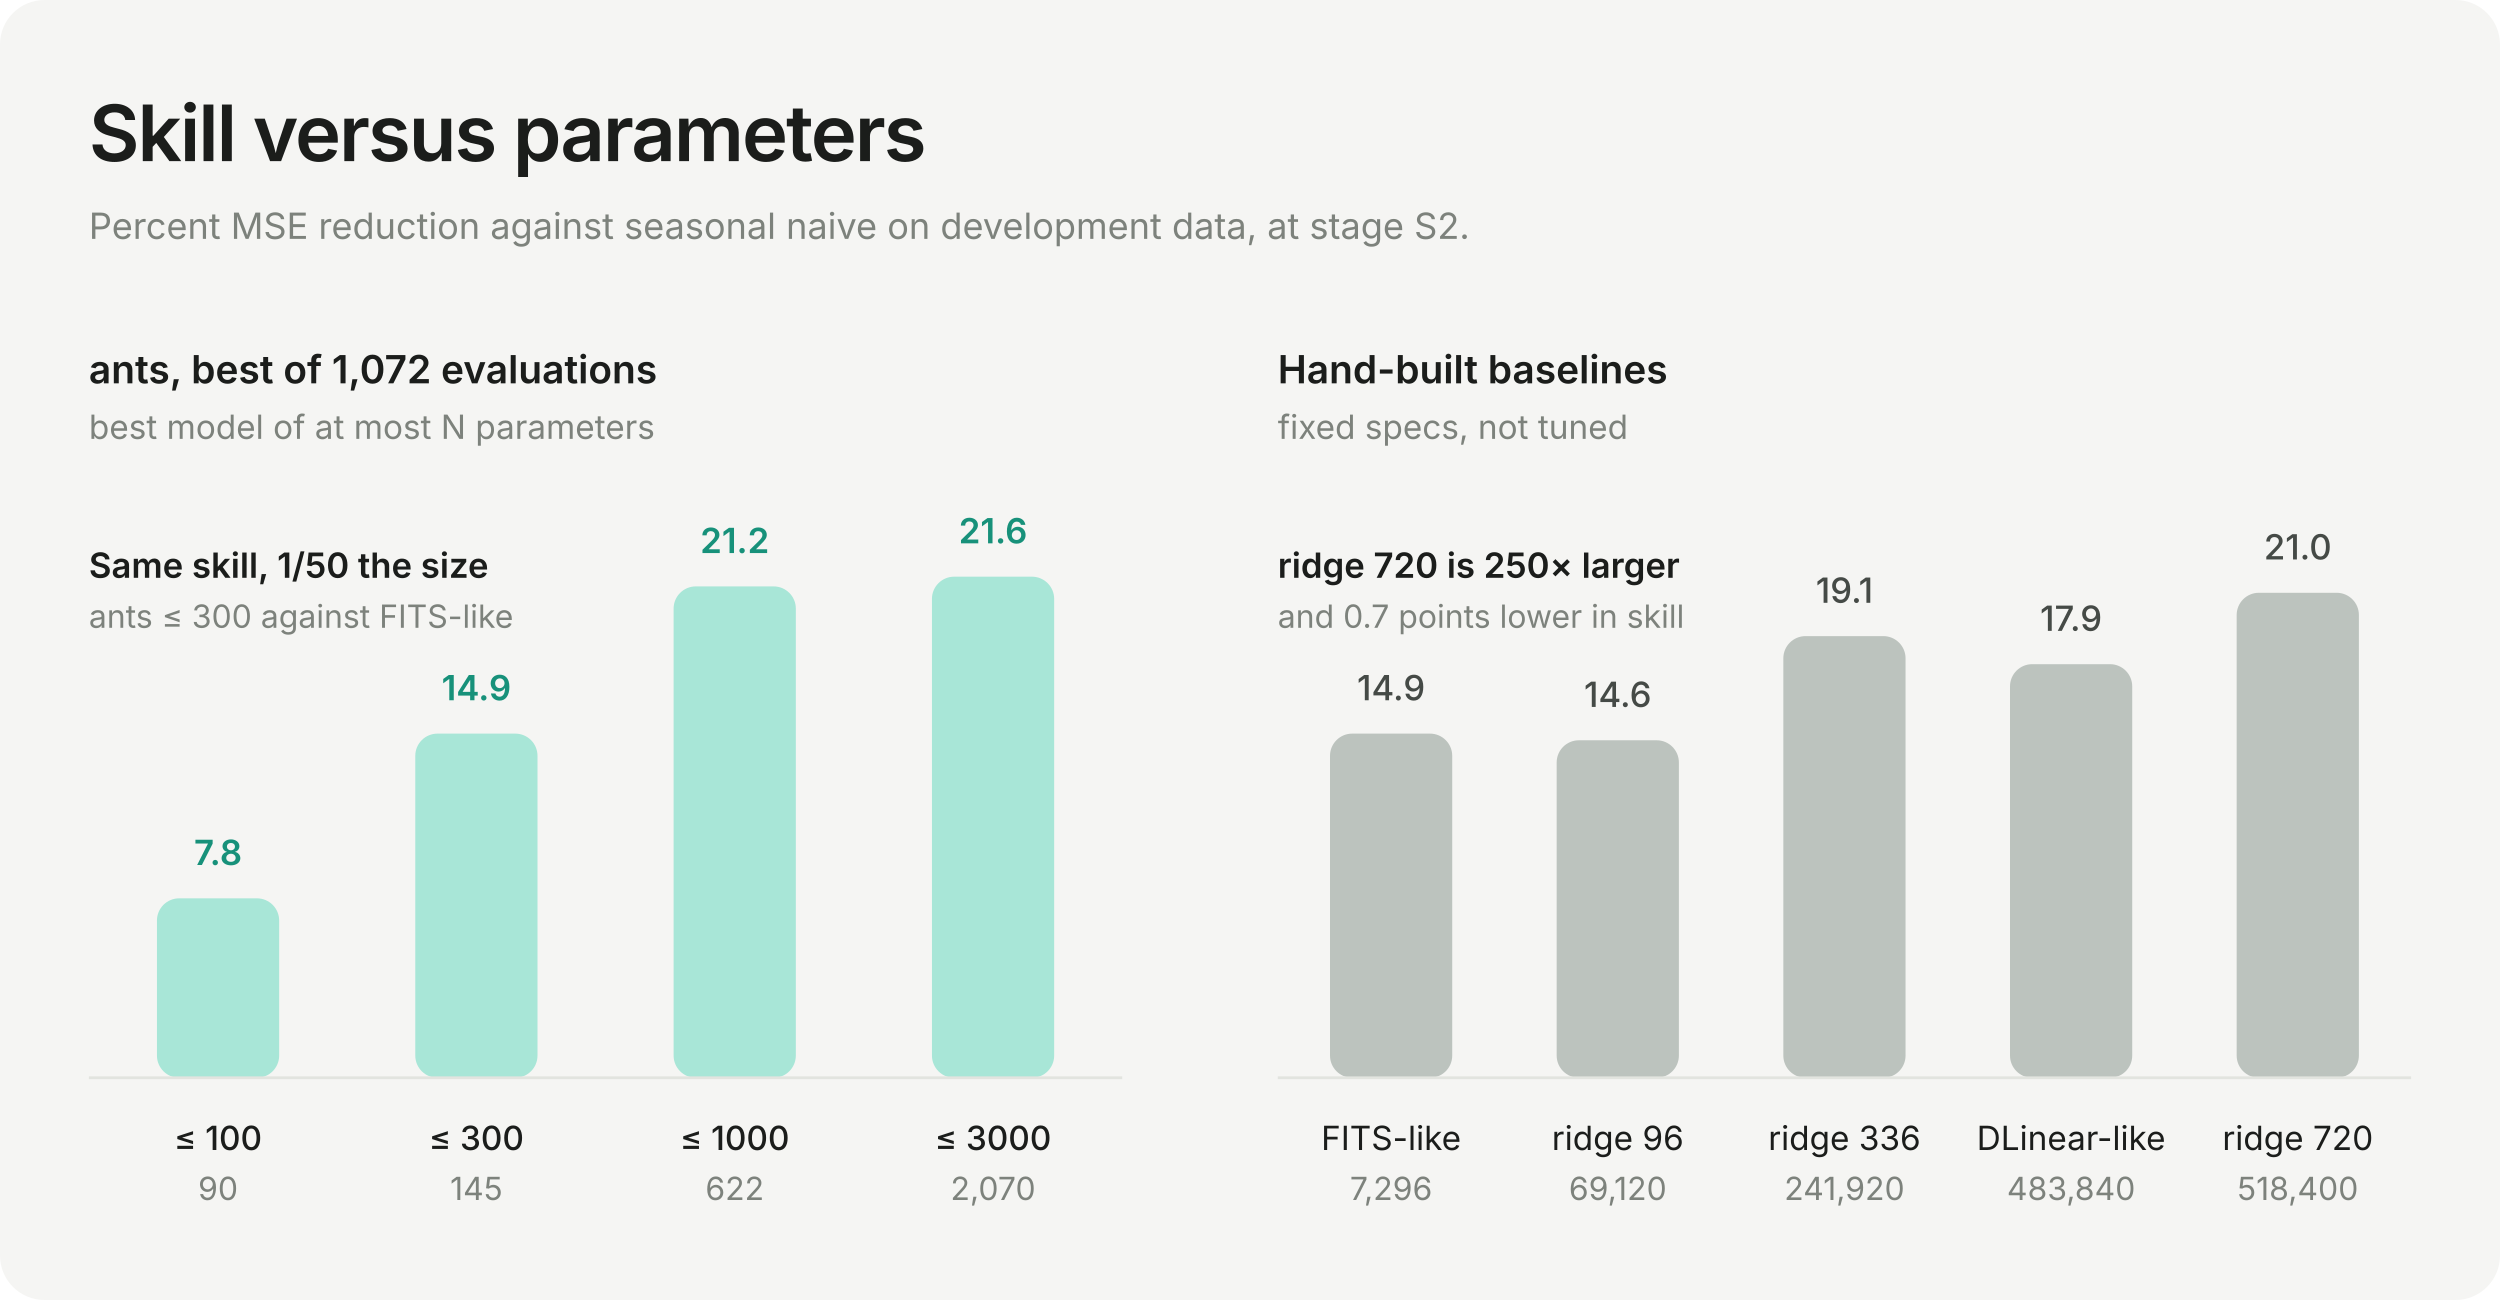
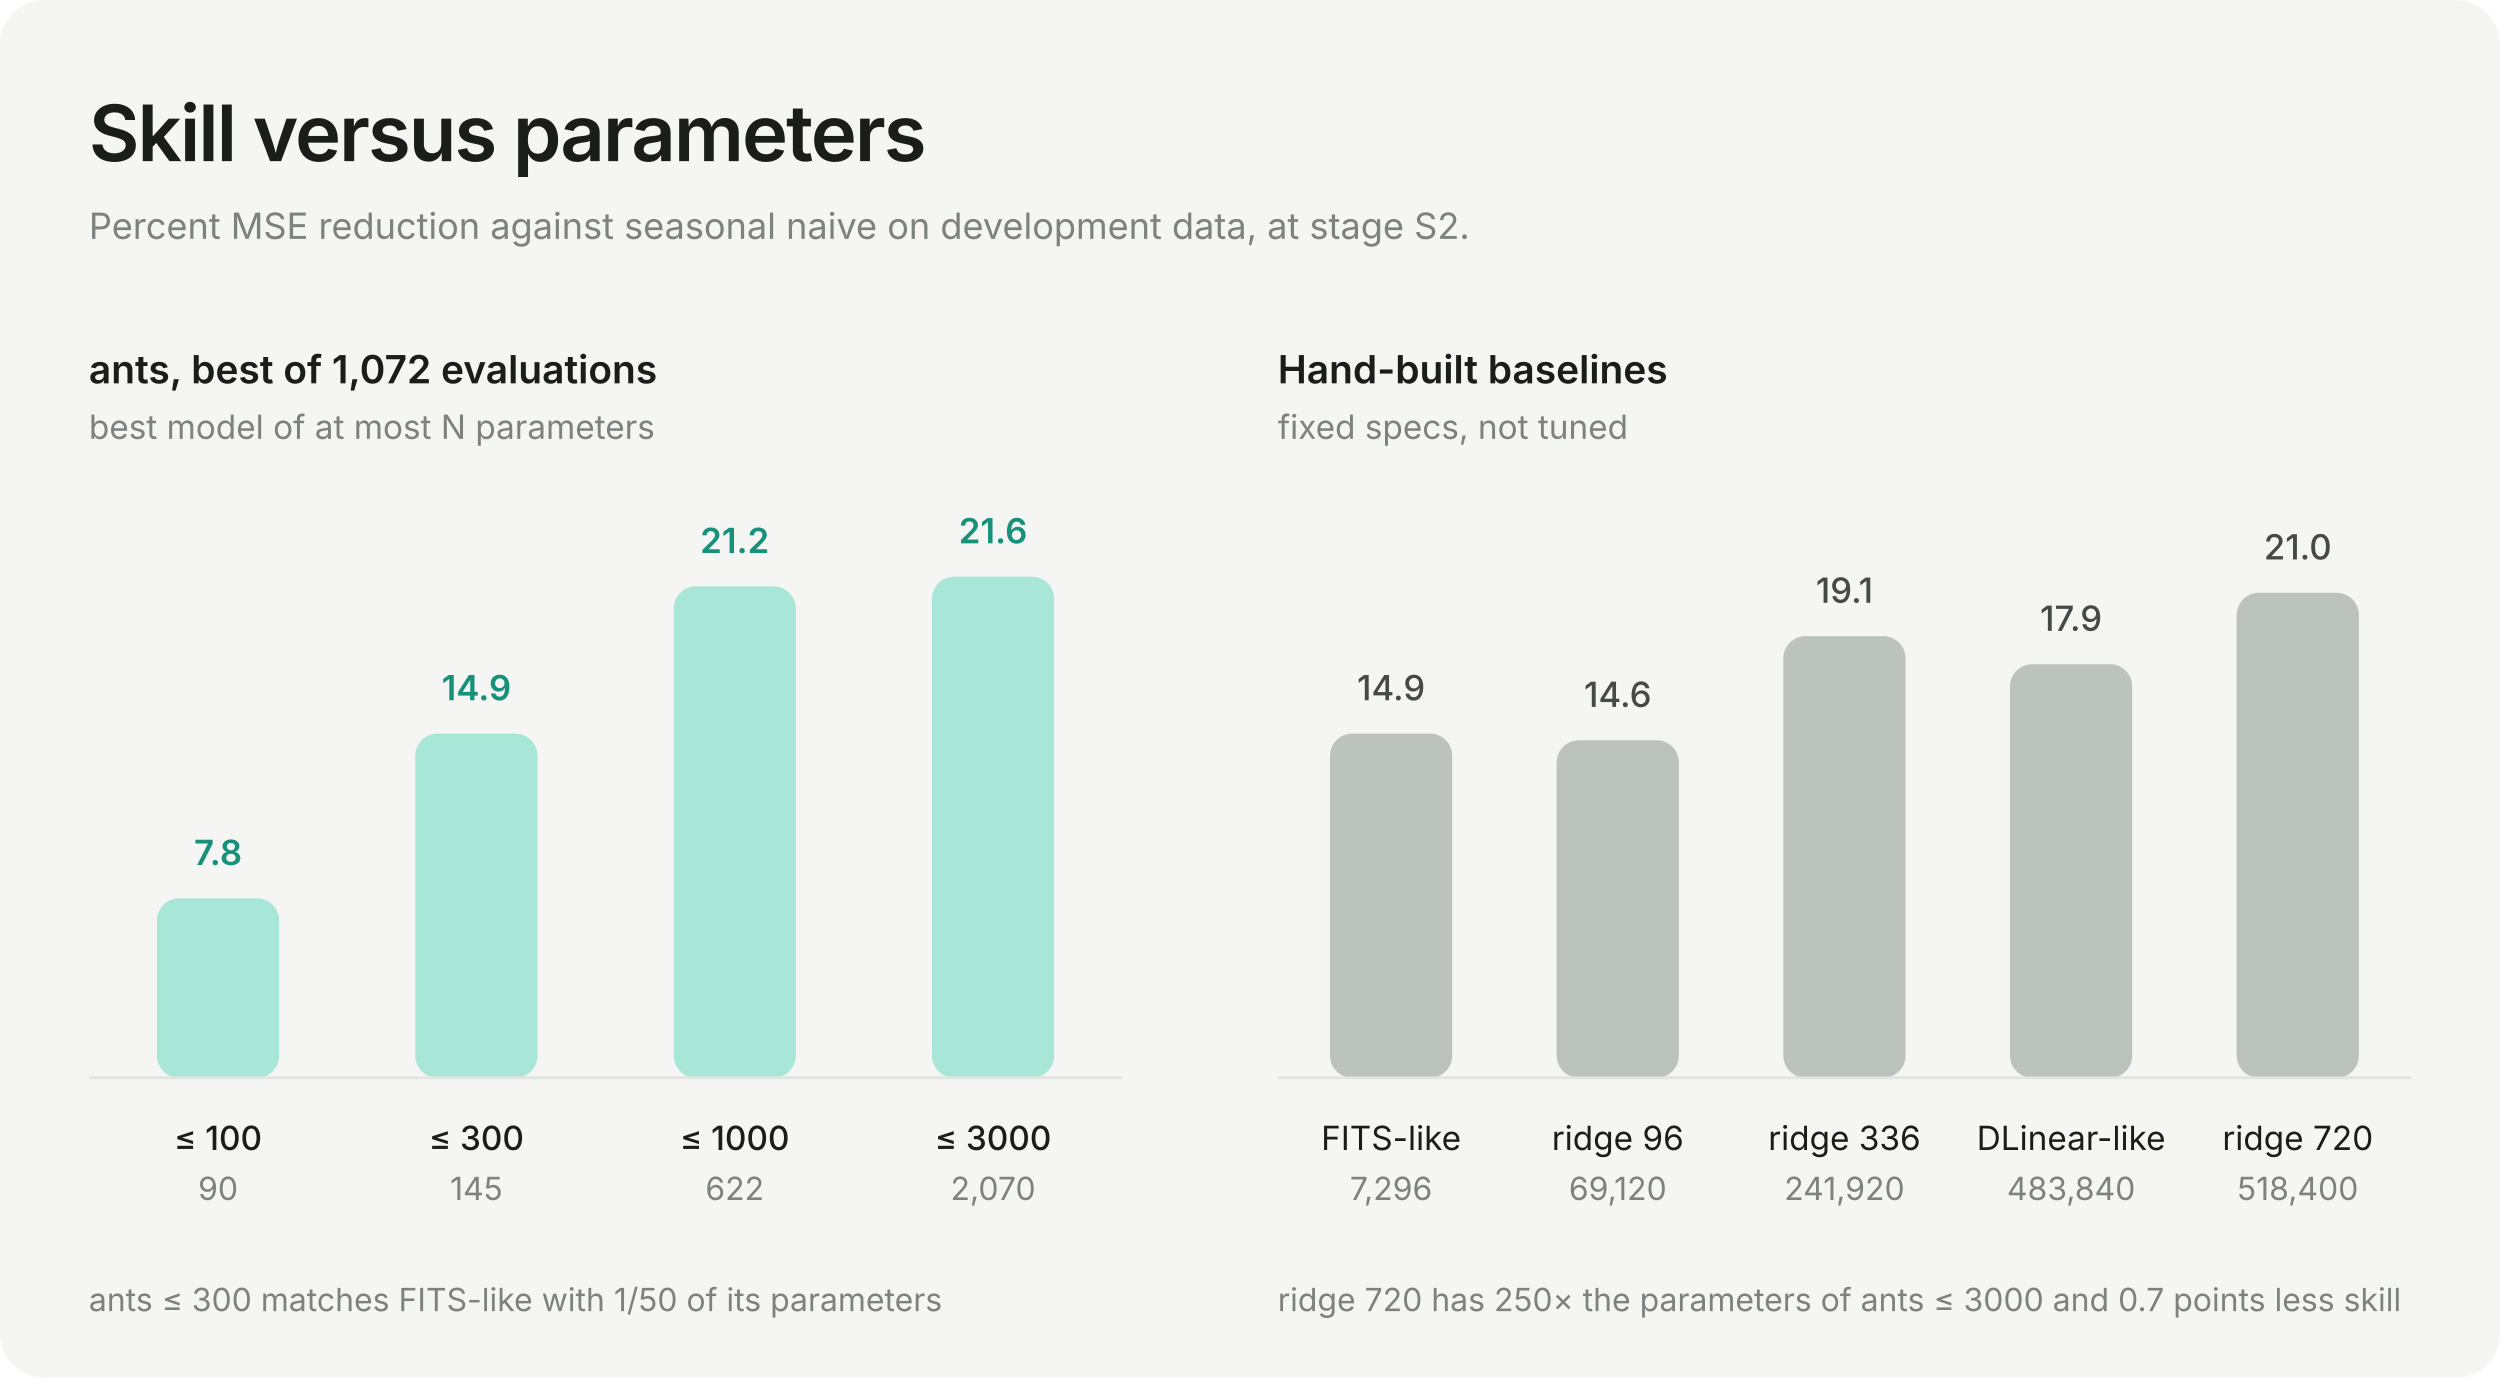
- <svg xmlns="http://www.w3.org/2000/svg" viewBox="0 0 900 468" width="900" role="img" aria-label="Skill versus parameters">
-   <rect width="900" height="468" rx="16" fill="#f5f5f3" />
+ <svg xmlns="http://www.w3.org/2000/svg" viewBox="0 0 900 496" width="900" role="img" aria-label="Skill versus parameters">
+   <rect width="900" height="496" rx="16" fill="#f5f5f3" />
  <text x="32.0" y="58.0" font-family="Inter,'Inter Variable',ui-sans-serif,-apple-system,BlinkMacSystemFont,'SF Pro Text','Segoe UI',Roboto,'Helvetica Neue',Arial,sans-serif" font-size="28" fill="#1b1d1b" text-anchor="start" font-weight="600" letter-spacing="-0.7" style="font-variant-numeric:tabular-nums;font-feature-settings:'tnum'">Skill versus parameters</text>
  <text x="32.0" y="86.0" font-family="Inter,'Inter Variable',ui-sans-serif,-apple-system,BlinkMacSystemFont,'SF Pro Text','Segoe UI',Roboto,'Helvetica Neue',Arial,sans-serif" font-size="13" fill="#7d827c" text-anchor="start" font-weight="400" letter-spacing="0" style="font-variant-numeric:tabular-nums;font-feature-settings:'tnum'">Percent MSE reduction against seasonal naive on development data, at stage S2.</text>
  <text x="32.0" y="138.0" font-family="Inter,'Inter Variable',ui-sans-serif,-apple-system,BlinkMacSystemFont,'SF Pro Text','Segoe UI',Roboto,'Helvetica Neue',Arial,sans-serif" font-size="14" fill="#1b1d1b" text-anchor="start" font-weight="600" letter-spacing="0" style="font-variant-numeric:tabular-nums;font-feature-settings:'tnum'">ants, best of 1,072 evaluations</text>
  <text x="32.0" y="158.0" font-family="Inter,'Inter Variable',ui-sans-serif,-apple-system,BlinkMacSystemFont,'SF Pro Text','Segoe UI',Roboto,'Helvetica Neue',Arial,sans-serif" font-size="12" fill="#7d827c" text-anchor="start" font-weight="400" letter-spacing="0" style="font-variant-numeric:tabular-nums;font-feature-settings:'tnum'">best model of at most N parameters</text>
  <rect x="56.5" y="323.4" width="44" height="64.6" rx="8" fill="#a8e6d7" />
  <text x="78.5" y="311.4" font-family="Inter,'Inter Variable',ui-sans-serif,-apple-system,BlinkMacSystemFont,'SF Pro Text','Segoe UI',Roboto,'Helvetica Neue',Arial,sans-serif" font-size="12.5" fill="#17917a" text-anchor="middle" font-weight="600" letter-spacing="0" style="font-variant-numeric:tabular-nums;font-feature-settings:'tnum'">7.8</text>
  <text x="78.5" y="414.0" font-family="Inter,'Inter Variable',ui-sans-serif,-apple-system,BlinkMacSystemFont,'SF Pro Text','Segoe UI',Roboto,'Helvetica Neue',Arial,sans-serif" font-size="12" fill="#1b1d1b" text-anchor="middle" font-weight="500" letter-spacing="0" style="font-variant-numeric:tabular-nums;font-feature-settings:'tnum'">≤ 100</text>
  <text x="78.5" y="432.0" font-family="Inter,'Inter Variable',ui-sans-serif,-apple-system,BlinkMacSystemFont,'SF Pro Text','Segoe UI',Roboto,'Helvetica Neue',Arial,sans-serif" font-size="11.5" fill="#7d827c" text-anchor="middle" font-weight="400" letter-spacing="0" style="font-variant-numeric:tabular-nums;font-feature-settings:'tnum'">90</text>
  <rect x="149.5" y="264.1" width="44" height="123.9" rx="8" fill="#a8e6d7" />
  <text x="171.5" y="252.1" font-family="Inter,'Inter Variable',ui-sans-serif,-apple-system,BlinkMacSystemFont,'SF Pro Text','Segoe UI',Roboto,'Helvetica Neue',Arial,sans-serif" font-size="12.5" fill="#17917a" text-anchor="middle" font-weight="600" letter-spacing="0" style="font-variant-numeric:tabular-nums;font-feature-settings:'tnum'">14.9</text>
  <text x="171.5" y="414.0" font-family="Inter,'Inter Variable',ui-sans-serif,-apple-system,BlinkMacSystemFont,'SF Pro Text','Segoe UI',Roboto,'Helvetica Neue',Arial,sans-serif" font-size="12" fill="#1b1d1b" text-anchor="middle" font-weight="500" letter-spacing="0" style="font-variant-numeric:tabular-nums;font-feature-settings:'tnum'">≤ 300</text>
  <text x="171.5" y="432.0" font-family="Inter,'Inter Variable',ui-sans-serif,-apple-system,BlinkMacSystemFont,'SF Pro Text','Segoe UI',Roboto,'Helvetica Neue',Arial,sans-serif" font-size="11.5" fill="#7d827c" text-anchor="middle" font-weight="400" letter-spacing="0" style="font-variant-numeric:tabular-nums;font-feature-settings:'tnum'">145</text>
  <rect x="242.5" y="211.1" width="44" height="176.9" rx="8" fill="#a8e6d7" />
  <text x="264.5" y="199.1" font-family="Inter,'Inter Variable',ui-sans-serif,-apple-system,BlinkMacSystemFont,'SF Pro Text','Segoe UI',Roboto,'Helvetica Neue',Arial,sans-serif" font-size="12.5" fill="#17917a" text-anchor="middle" font-weight="600" letter-spacing="0" style="font-variant-numeric:tabular-nums;font-feature-settings:'tnum'">21.2</text>
  <text x="264.5" y="414.0" font-family="Inter,'Inter Variable',ui-sans-serif,-apple-system,BlinkMacSystemFont,'SF Pro Text','Segoe UI',Roboto,'Helvetica Neue',Arial,sans-serif" font-size="12" fill="#1b1d1b" text-anchor="middle" font-weight="500" letter-spacing="0" style="font-variant-numeric:tabular-nums;font-feature-settings:'tnum'">≤ 1000</text>
  <text x="264.5" y="432.0" font-family="Inter,'Inter Variable',ui-sans-serif,-apple-system,BlinkMacSystemFont,'SF Pro Text','Segoe UI',Roboto,'Helvetica Neue',Arial,sans-serif" font-size="11.5" fill="#7d827c" text-anchor="middle" font-weight="400" letter-spacing="0" style="font-variant-numeric:tabular-nums;font-feature-settings:'tnum'">622</text>
  <rect x="335.5" y="207.6" width="44" height="180.4" rx="8" fill="#a8e6d7" />
  <text x="357.5" y="195.6" font-family="Inter,'Inter Variable',ui-sans-serif,-apple-system,BlinkMacSystemFont,'SF Pro Text','Segoe UI',Roboto,'Helvetica Neue',Arial,sans-serif" font-size="12.5" fill="#17917a" text-anchor="middle" font-weight="600" letter-spacing="0" style="font-variant-numeric:tabular-nums;font-feature-settings:'tnum'">21.6</text>
  <text x="357.5" y="414.0" font-family="Inter,'Inter Variable',ui-sans-serif,-apple-system,BlinkMacSystemFont,'SF Pro Text','Segoe UI',Roboto,'Helvetica Neue',Arial,sans-serif" font-size="12" fill="#1b1d1b" text-anchor="middle" font-weight="500" letter-spacing="0" style="font-variant-numeric:tabular-nums;font-feature-settings:'tnum'">≤ 3000</text>
  <text x="357.5" y="432.0" font-family="Inter,'Inter Variable',ui-sans-serif,-apple-system,BlinkMacSystemFont,'SF Pro Text','Segoe UI',Roboto,'Helvetica Neue',Arial,sans-serif" font-size="11.5" fill="#7d827c" text-anchor="middle" font-weight="400" letter-spacing="0" style="font-variant-numeric:tabular-nums;font-feature-settings:'tnum'">2,070</text>
  <line x1="32" x2="404" y1="388" y2="388" stroke="#e2e4df" />
-   <text x="32.0" y="208.0" font-family="Inter,'Inter Variable',ui-sans-serif,-apple-system,BlinkMacSystemFont,'SF Pro Text','Segoe UI',Roboto,'Helvetica Neue',Arial,sans-serif" font-size="12.5" fill="#1b1d1b" text-anchor="start" font-weight="600" letter-spacing="0" style="font-variant-numeric:tabular-nums;font-feature-settings:'tnum'">Same skill, 1/50 the size</text>
-   <text x="32.0" y="226.0" font-family="Inter,'Inter Variable',ui-sans-serif,-apple-system,BlinkMacSystemFont,'SF Pro Text','Segoe UI',Roboto,'Helvetica Neue',Arial,sans-serif" font-size="11.5" fill="#7d827c" text-anchor="start" font-weight="400" letter-spacing="0" style="font-variant-numeric:tabular-nums;font-feature-settings:'tnum'">ants ≤ 300 against FITS-like</text>
+   <text x="32.0" y="472.0" font-family="Inter,'Inter Variable',ui-sans-serif,-apple-system,BlinkMacSystemFont,'SF Pro Text','Segoe UI',Roboto,'Helvetica Neue',Arial,sans-serif" font-size="11.5" fill="#7d827c" text-anchor="start" font-weight="400" letter-spacing="0" style="font-variant-numeric:tabular-nums;font-feature-settings:'tnum'">ants ≤ 300 matches FITS-like with 1/50 of its parameters</text>
  <text x="460.0" y="138.0" font-family="Inter,'Inter Variable',ui-sans-serif,-apple-system,BlinkMacSystemFont,'SF Pro Text','Segoe UI',Roboto,'Helvetica Neue',Arial,sans-serif" font-size="14" fill="#1b1d1b" text-anchor="start" font-weight="600" letter-spacing="0" style="font-variant-numeric:tabular-nums;font-feature-settings:'tnum'">Hand-built baselines</text>
  <text x="460.0" y="158.0" font-family="Inter,'Inter Variable',ui-sans-serif,-apple-system,BlinkMacSystemFont,'SF Pro Text','Segoe UI',Roboto,'Helvetica Neue',Arial,sans-serif" font-size="12" fill="#7d827c" text-anchor="start" font-weight="400" letter-spacing="0" style="font-variant-numeric:tabular-nums;font-feature-settings:'tnum'">fixed specs, not tuned</text>
  <rect x="478.8" y="264.1" width="44" height="123.9" rx="8" fill="#bcc3be" />
  <text x="500.8" y="252.1" font-family="Inter,'Inter Variable',ui-sans-serif,-apple-system,BlinkMacSystemFont,'SF Pro Text','Segoe UI',Roboto,'Helvetica Neue',Arial,sans-serif" font-size="12.5" fill="#454a46" text-anchor="middle" font-weight="500" letter-spacing="0" style="font-variant-numeric:tabular-nums;font-feature-settings:'tnum'">14.9</text>
  <text x="500.8" y="414.0" font-family="Inter,'Inter Variable',ui-sans-serif,-apple-system,BlinkMacSystemFont,'SF Pro Text','Segoe UI',Roboto,'Helvetica Neue',Arial,sans-serif" font-size="12" fill="#1b1d1b" text-anchor="middle" font-weight="400" letter-spacing="0" style="font-variant-numeric:tabular-nums;font-feature-settings:'tnum'">FITS-like</text>
  <text x="500.8" y="432.0" font-family="Inter,'Inter Variable',ui-sans-serif,-apple-system,BlinkMacSystemFont,'SF Pro Text','Segoe UI',Roboto,'Helvetica Neue',Arial,sans-serif" font-size="11.5" fill="#7d827c" text-anchor="middle" font-weight="400" letter-spacing="0" style="font-variant-numeric:tabular-nums;font-feature-settings:'tnum'">7,296</text>
  <rect x="560.4" y="266.5" width="44" height="121.5" rx="8" fill="#bcc3be" />
  <text x="582.4" y="254.5" font-family="Inter,'Inter Variable',ui-sans-serif,-apple-system,BlinkMacSystemFont,'SF Pro Text','Segoe UI',Roboto,'Helvetica Neue',Arial,sans-serif" font-size="12.5" fill="#454a46" text-anchor="middle" font-weight="500" letter-spacing="0" style="font-variant-numeric:tabular-nums;font-feature-settings:'tnum'">14.6</text>
  <text x="582.4" y="414.0" font-family="Inter,'Inter Variable',ui-sans-serif,-apple-system,BlinkMacSystemFont,'SF Pro Text','Segoe UI',Roboto,'Helvetica Neue',Arial,sans-serif" font-size="12" fill="#1b1d1b" text-anchor="middle" font-weight="400" letter-spacing="0" style="font-variant-numeric:tabular-nums;font-feature-settings:'tnum'">ridge 96</text>
  <text x="582.4" y="432.0" font-family="Inter,'Inter Variable',ui-sans-serif,-apple-system,BlinkMacSystemFont,'SF Pro Text','Segoe UI',Roboto,'Helvetica Neue',Arial,sans-serif" font-size="11.5" fill="#7d827c" text-anchor="middle" font-weight="400" letter-spacing="0" style="font-variant-numeric:tabular-nums;font-feature-settings:'tnum'">69,120</text>
  <rect x="642.0" y="229.0" width="44" height="159.0" rx="8" fill="#bcc3be" />
  <text x="664.0" y="217.0" font-family="Inter,'Inter Variable',ui-sans-serif,-apple-system,BlinkMacSystemFont,'SF Pro Text','Segoe UI',Roboto,'Helvetica Neue',Arial,sans-serif" font-size="12.5" fill="#454a46" text-anchor="middle" font-weight="500" letter-spacing="0" style="font-variant-numeric:tabular-nums;font-feature-settings:'tnum'">19.1</text>
  <text x="664.0" y="414.0" font-family="Inter,'Inter Variable',ui-sans-serif,-apple-system,BlinkMacSystemFont,'SF Pro Text','Segoe UI',Roboto,'Helvetica Neue',Arial,sans-serif" font-size="12" fill="#1b1d1b" text-anchor="middle" font-weight="400" letter-spacing="0" style="font-variant-numeric:tabular-nums;font-feature-settings:'tnum'">ridge 336</text>
  <text x="664.0" y="432.0" font-family="Inter,'Inter Variable',ui-sans-serif,-apple-system,BlinkMacSystemFont,'SF Pro Text','Segoe UI',Roboto,'Helvetica Neue',Arial,sans-serif" font-size="11.5" fill="#7d827c" text-anchor="middle" font-weight="400" letter-spacing="0" style="font-variant-numeric:tabular-nums;font-feature-settings:'tnum'">241,920</text>
  <rect x="723.6" y="239.1" width="44" height="148.9" rx="8" fill="#bcc3be" />
  <text x="745.6" y="227.1" font-family="Inter,'Inter Variable',ui-sans-serif,-apple-system,BlinkMacSystemFont,'SF Pro Text','Segoe UI',Roboto,'Helvetica Neue',Arial,sans-serif" font-size="12.5" fill="#454a46" text-anchor="middle" font-weight="500" letter-spacing="0" style="font-variant-numeric:tabular-nums;font-feature-settings:'tnum'">17.9</text>
  <text x="745.6" y="414.0" font-family="Inter,'Inter Variable',ui-sans-serif,-apple-system,BlinkMacSystemFont,'SF Pro Text','Segoe UI',Roboto,'Helvetica Neue',Arial,sans-serif" font-size="12" fill="#1b1d1b" text-anchor="middle" font-weight="400" letter-spacing="0" style="font-variant-numeric:tabular-nums;font-feature-settings:'tnum'">DLinear-like</text>
  <text x="745.6" y="432.0" font-family="Inter,'Inter Variable',ui-sans-serif,-apple-system,BlinkMacSystemFont,'SF Pro Text','Segoe UI',Roboto,'Helvetica Neue',Arial,sans-serif" font-size="11.5" fill="#7d827c" text-anchor="middle" font-weight="400" letter-spacing="0" style="font-variant-numeric:tabular-nums;font-feature-settings:'tnum'">483,840</text>
  <rect x="805.2" y="213.4" width="44" height="174.6" rx="8" fill="#bcc3be" />
  <text x="827.2" y="201.4" font-family="Inter,'Inter Variable',ui-sans-serif,-apple-system,BlinkMacSystemFont,'SF Pro Text','Segoe UI',Roboto,'Helvetica Neue',Arial,sans-serif" font-size="12.5" fill="#454a46" text-anchor="middle" font-weight="500" letter-spacing="0" style="font-variant-numeric:tabular-nums;font-feature-settings:'tnum'">21.0</text>
  <text x="827.2" y="414.0" font-family="Inter,'Inter Variable',ui-sans-serif,-apple-system,BlinkMacSystemFont,'SF Pro Text','Segoe UI',Roboto,'Helvetica Neue',Arial,sans-serif" font-size="12" fill="#1b1d1b" text-anchor="middle" font-weight="400" letter-spacing="0" style="font-variant-numeric:tabular-nums;font-feature-settings:'tnum'">ridge 720</text>
  <text x="827.2" y="432.0" font-family="Inter,'Inter Variable',ui-sans-serif,-apple-system,BlinkMacSystemFont,'SF Pro Text','Segoe UI',Roboto,'Helvetica Neue',Arial,sans-serif" font-size="11.5" fill="#7d827c" text-anchor="middle" font-weight="400" letter-spacing="0" style="font-variant-numeric:tabular-nums;font-feature-settings:'tnum'">518,400</text>
  <line x1="460" x2="868" y1="388" y2="388" stroke="#e2e4df" />
-   <text x="460.0" y="208.0" font-family="Inter,'Inter Variable',ui-sans-serif,-apple-system,BlinkMacSystemFont,'SF Pro Text','Segoe UI',Roboto,'Helvetica Neue',Arial,sans-serif" font-size="12.5" fill="#1b1d1b" text-anchor="start" font-weight="600" letter-spacing="0" style="font-variant-numeric:tabular-nums;font-feature-settings:'tnum'">ridge 720 is 250× larger</text>
-   <text x="460.0" y="226.0" font-family="Inter,'Inter Variable',ui-sans-serif,-apple-system,BlinkMacSystemFont,'SF Pro Text','Segoe UI',Roboto,'Helvetica Neue',Arial,sans-serif" font-size="11.5" fill="#7d827c" text-anchor="start" font-weight="400" letter-spacing="0" style="font-variant-numeric:tabular-nums;font-feature-settings:'tnum'">and 0.7 points lower in skill</text>
+   <text x="460.0" y="472.0" font-family="Inter,'Inter Variable',ui-sans-serif,-apple-system,BlinkMacSystemFont,'SF Pro Text','Segoe UI',Roboto,'Helvetica Neue',Arial,sans-serif" font-size="11.5" fill="#7d827c" text-anchor="start" font-weight="400" letter-spacing="0" style="font-variant-numeric:tabular-nums;font-feature-settings:'tnum'">ridge 720 has 250× the parameters of ants ≤ 3000 and 0.7 points less skill</text>
</svg>
